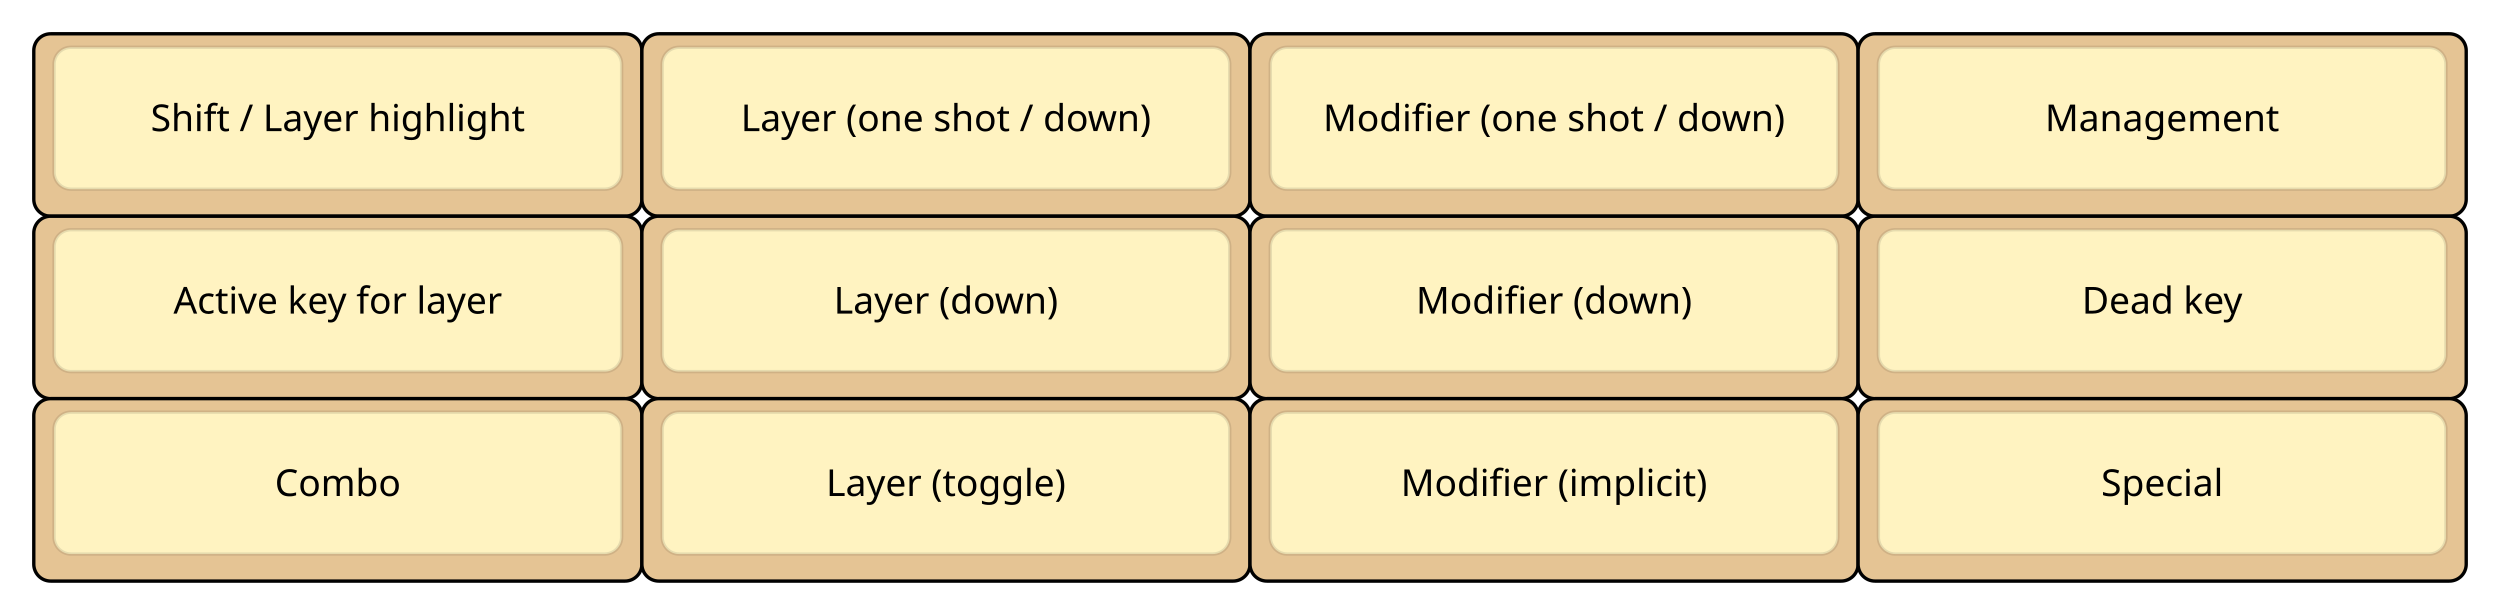
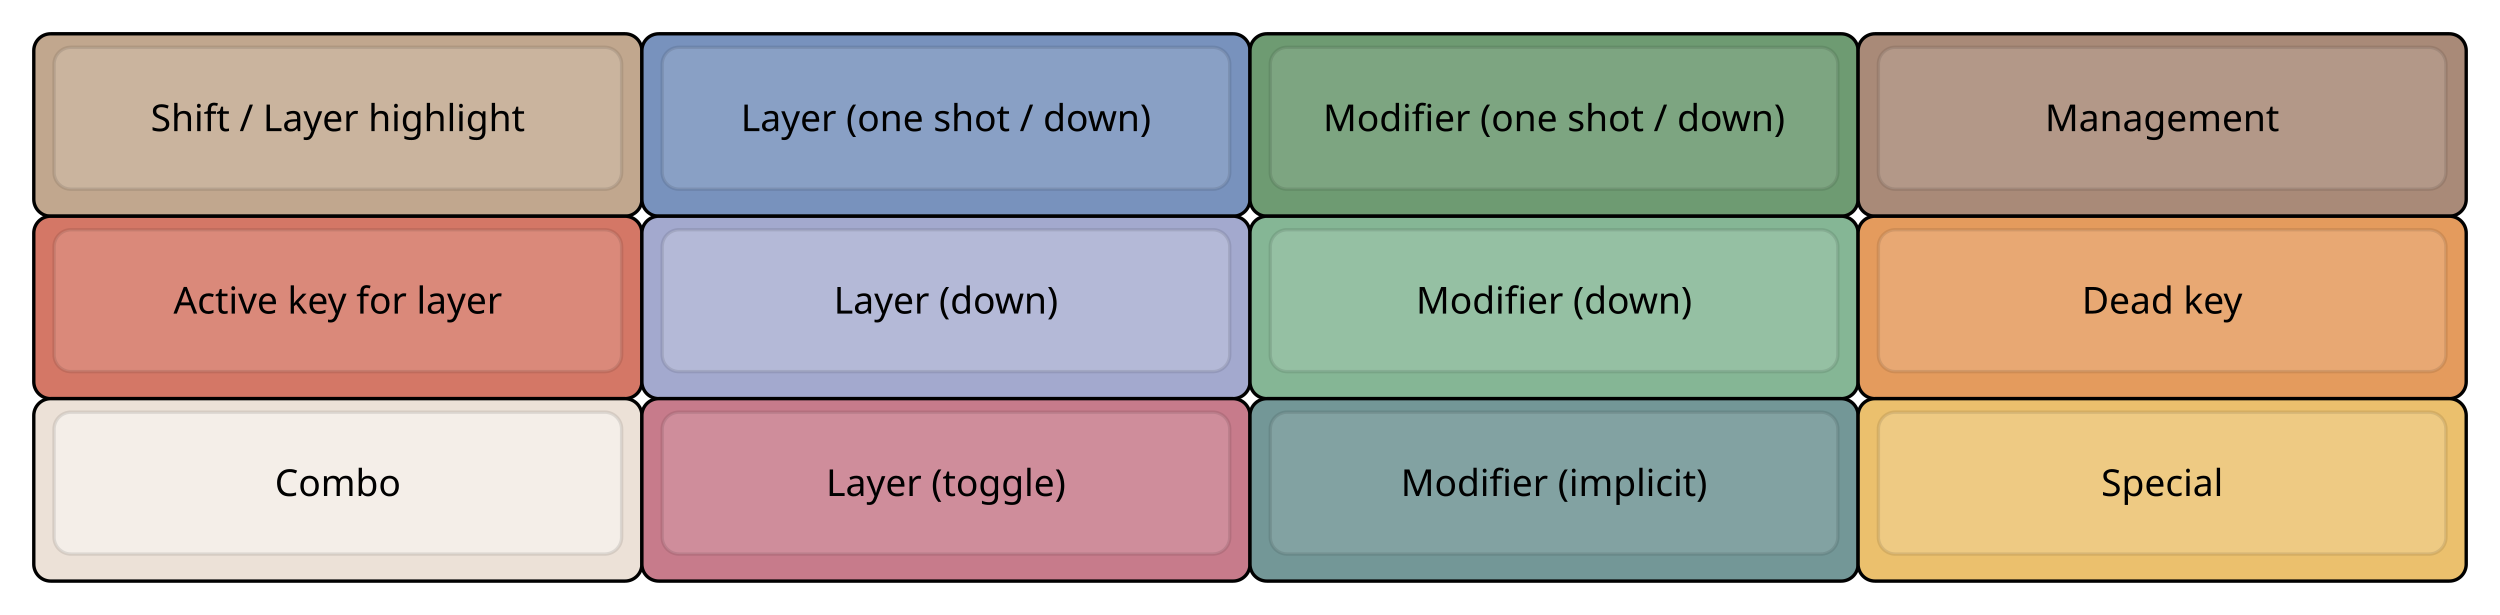
<svg xmlns="http://www.w3.org/2000/svg" width="740px" height="182x" viewBox="0 0 740 182">
  <style type="text/css">
    .legend .border { stroke: black; stroke-width: 1; }
    .legend .inner.border { stroke: rgba(0,0,0,.1); }
    .legend { font-family: sans-serif; font-size: 11px}
  </style>
  <g class="legend default">
-     <rect x="10" y="10" width="180" height="54" rx="5" fill="#e5c494" class="outer border" />
-     <rect x="16" y="14" width="168" height="42" rx="5" fill="#fff3c1" class="inner border" />
+     <rect x="10" y="10" width="180" height="54" rx="5" fill="#c1a78e" class="outer border" />
+     <rect x="16" y="14" width="168" height="42" rx="5" fill="#cab49e" class="inner border" />
    <text x="100" y="35" text-anchor="middle" dominant-baseline="middle">Shift / Layer highlight</text>
  </g>
  <g class="legend layer1">
-     <rect x="190" y="10" width="180" height="54" rx="5" fill="#e5c494" class="outer border" />
-     <rect x="196" y="14" width="168" height="42" rx="5" fill="#fff3c1" class="inner border" />
+     <rect x="190" y="10" width="180" height="54" rx="5" fill="#7892bd" class="outer border" />
+     <rect x="196" y="14" width="168" height="42" rx="5" fill="#89a0c5" class="inner border" />
    <text x="280" y="35" text-anchor="middle" dominant-baseline="middle">Layer (one shot / down)</text>
  </g>
  <g class="legend mod1">
-     <rect x="370" y="10" width="180" height="54" rx="5" fill="#e5c494" class="outer border" />
-     <rect x="376" y="14" width="168" height="42" rx="5" fill="#fff3c1" class="inner border" />
+     <rect x="370" y="10" width="180" height="54" rx="5" fill="#6e9b72" class="outer border" />
+     <rect x="376" y="14" width="168" height="42" rx="5" fill="#7da581" class="inner border" />
    <text x="460" y="35" text-anchor="middle" dominant-baseline="middle">Modifier (one shot / down)</text>
  </g>
  <g class="legend management">
-     <rect x="550" y="10" width="180" height="54" rx="5" fill="#e5c494" class="outer border" />
-     <rect x="556" y="14" width="168" height="42" rx="5" fill="#fff3c1" class="inner border" />
+     <rect x="550" y="10" width="180" height="54" rx="5" fill="#a98a78" class="outer border" />
+     <rect x="556" y="14" width="168" height="42" rx="5" fill="#b39888" class="inner border" />
    <text x="640" y="35" text-anchor="middle" dominant-baseline="middle">Management</text>
  </g>
  <g class="legend active_layer">
-     <rect x="10" y="64" width="180" height="54" rx="5" fill="#e5c494" class="outer border" />
-     <rect x="16" y="68" width="168" height="42" rx="5" fill="#fff3c1" class="inner border" />
+     <rect x="10" y="64" width="180" height="54" rx="5" fill="#d47766" class="outer border" />
+     <rect x="16" y="68" width="168" height="42" rx="5" fill="#da897a" class="inner border" />
    <text x="100" y="89" text-anchor="middle" dominant-baseline="middle">Active key for layer</text>
  </g>
  <g class="legend layer_down">
-     <rect x="190" y="64" width="180" height="54" rx="5" fill="#e5c494" class="outer border" />
-     <rect x="196" y="68" width="168" height="42" rx="5" fill="#fff3c1" class="inner border" />
+     <rect x="190" y="64" width="180" height="54" rx="5" fill="#a3a9ce" class="outer border" />
+     <rect x="196" y="68" width="168" height="42" rx="5" fill="#b4b9d7" class="inner border" />
    <text x="280" y="89" text-anchor="middle" dominant-baseline="middle">Layer (down)</text>
  </g>
  <g class="legend mod_down">
-     <rect x="370" y="64" width="180" height="54" rx="5" fill="#e5c494" class="outer border" />
-     <rect x="376" y="68" width="168" height="42" rx="5" fill="#fff3c1" class="inner border" />
+     <rect x="370" y="64" width="180" height="54" rx="5" fill="#85b695" class="outer border" />
+     <rect x="376" y="68" width="168" height="42" rx="5" fill="#95c0a3" class="inner border" />
    <text x="460" y="89" text-anchor="middle" dominant-baseline="middle">Modifier (down)</text>
  </g>
  <g class="legend dead_key">
-     <rect x="550" y="64" width="180" height="54" rx="5" fill="#e5c494" class="outer border" />
-     <rect x="556" y="68" width="168" height="42" rx="5" fill="#fff3c1" class="inner border" />
+     <rect x="550" y="64" width="180" height="54" rx="5" fill="#e49b5d" class="outer border" />
+     <rect x="556" y="68" width="168" height="42" rx="5" fill="#e8a873" class="inner border" />
    <text x="640" y="89" text-anchor="middle" dominant-baseline="middle">Dead key</text>
  </g>
  <g class="legend combo">
-     <rect x="10" y="118" width="180" height="54" rx="5" fill="#e5c494" class="outer border" />
-     <rect x="16" y="122" width="168" height="42" rx="5" fill="#fff3c1" class="inner border" />
+     <rect x="10" y="118" width="180" height="54" rx="5" fill="#ece1d7" class="outer border" />
+     <rect x="16" y="122" width="168" height="42" rx="5" fill="#f4eee8" class="inner border" />
    <text x="100" y="143" text-anchor="middle" dominant-baseline="middle">Combo</text>
  </g>
  <g class="legend layer_toggle">
-     <rect x="190" y="118" width="180" height="54" rx="5" fill="#e5c494" class="outer border" />
-     <rect x="196" y="122" width="168" height="42" rx="5" fill="#fff3c1" class="inner border" />
+     <rect x="190" y="118" width="180" height="54" rx="5" fill="#c77b8b" class="outer border" />
+     <rect x="196" y="122" width="168" height="42" rx="5" fill="#cf8d9b" class="inner border" />
    <text x="280" y="143" text-anchor="middle" dominant-baseline="middle">Layer (toggle)</text>
  </g>
  <g class="legend mod_implicit">
-     <rect x="370" y="118" width="180" height="54" rx="5" fill="#e5c494" class="outer border" />
-     <rect x="376" y="122" width="168" height="42" rx="5" fill="#fff3c1" class="inner border" />
+     <rect x="370" y="118" width="180" height="54" rx="5" fill="#739797" class="outer border" />
+     <rect x="376" y="122" width="168" height="42" rx="5" fill="#82a2a2" class="inner border" />
    <text x="460" y="143" text-anchor="middle" dominant-baseline="middle">Modifier (implicit)</text>
  </g>
  <g class="legend special">
-     <rect x="550" y="118" width="180" height="54" rx="5" fill="#e5c494" class="outer border" />
-     <rect x="556" y="122" width="168" height="42" rx="5" fill="#fff3c1" class="inner border" />
+     <rect x="550" y="118" width="180" height="54" rx="5" fill="#ebc06d" class="outer border" />
+     <rect x="556" y="122" width="168" height="42" rx="5" fill="#eeca83" class="inner border" />
    <text x="640" y="143" text-anchor="middle" dominant-baseline="middle">Special</text>
  </g>
</svg>
